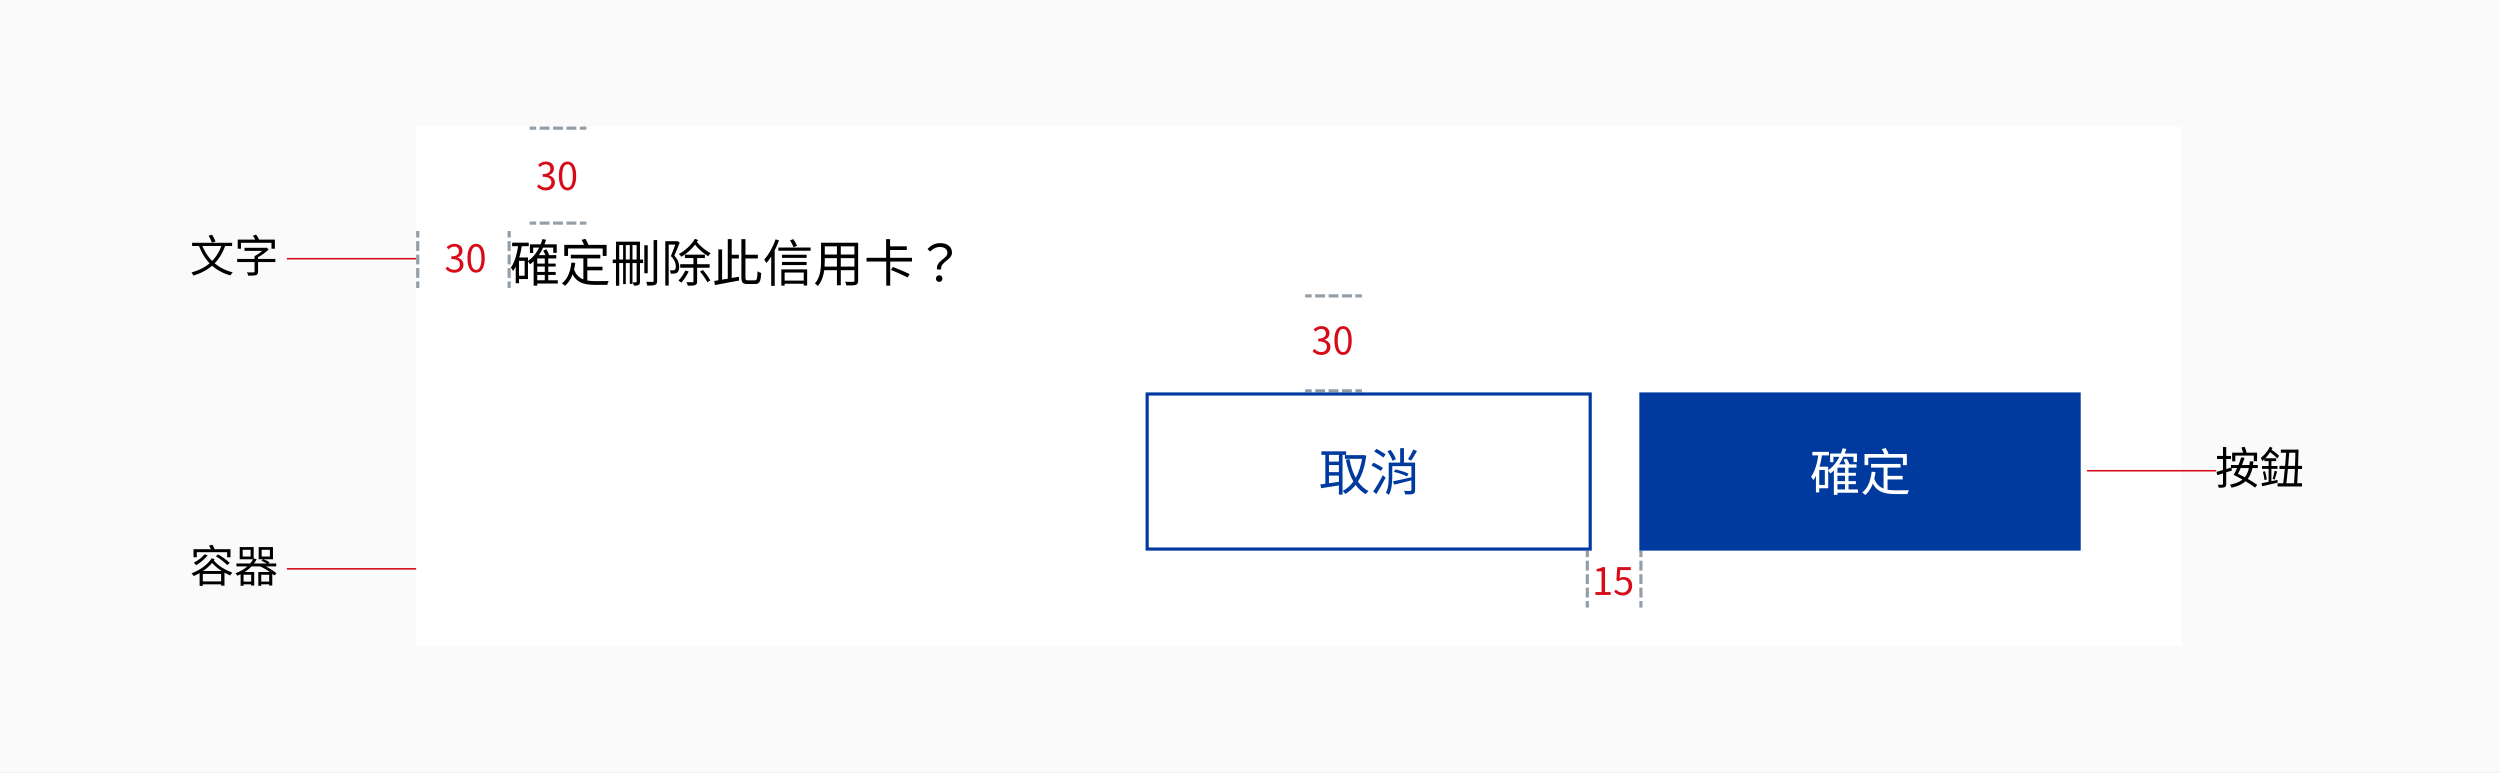
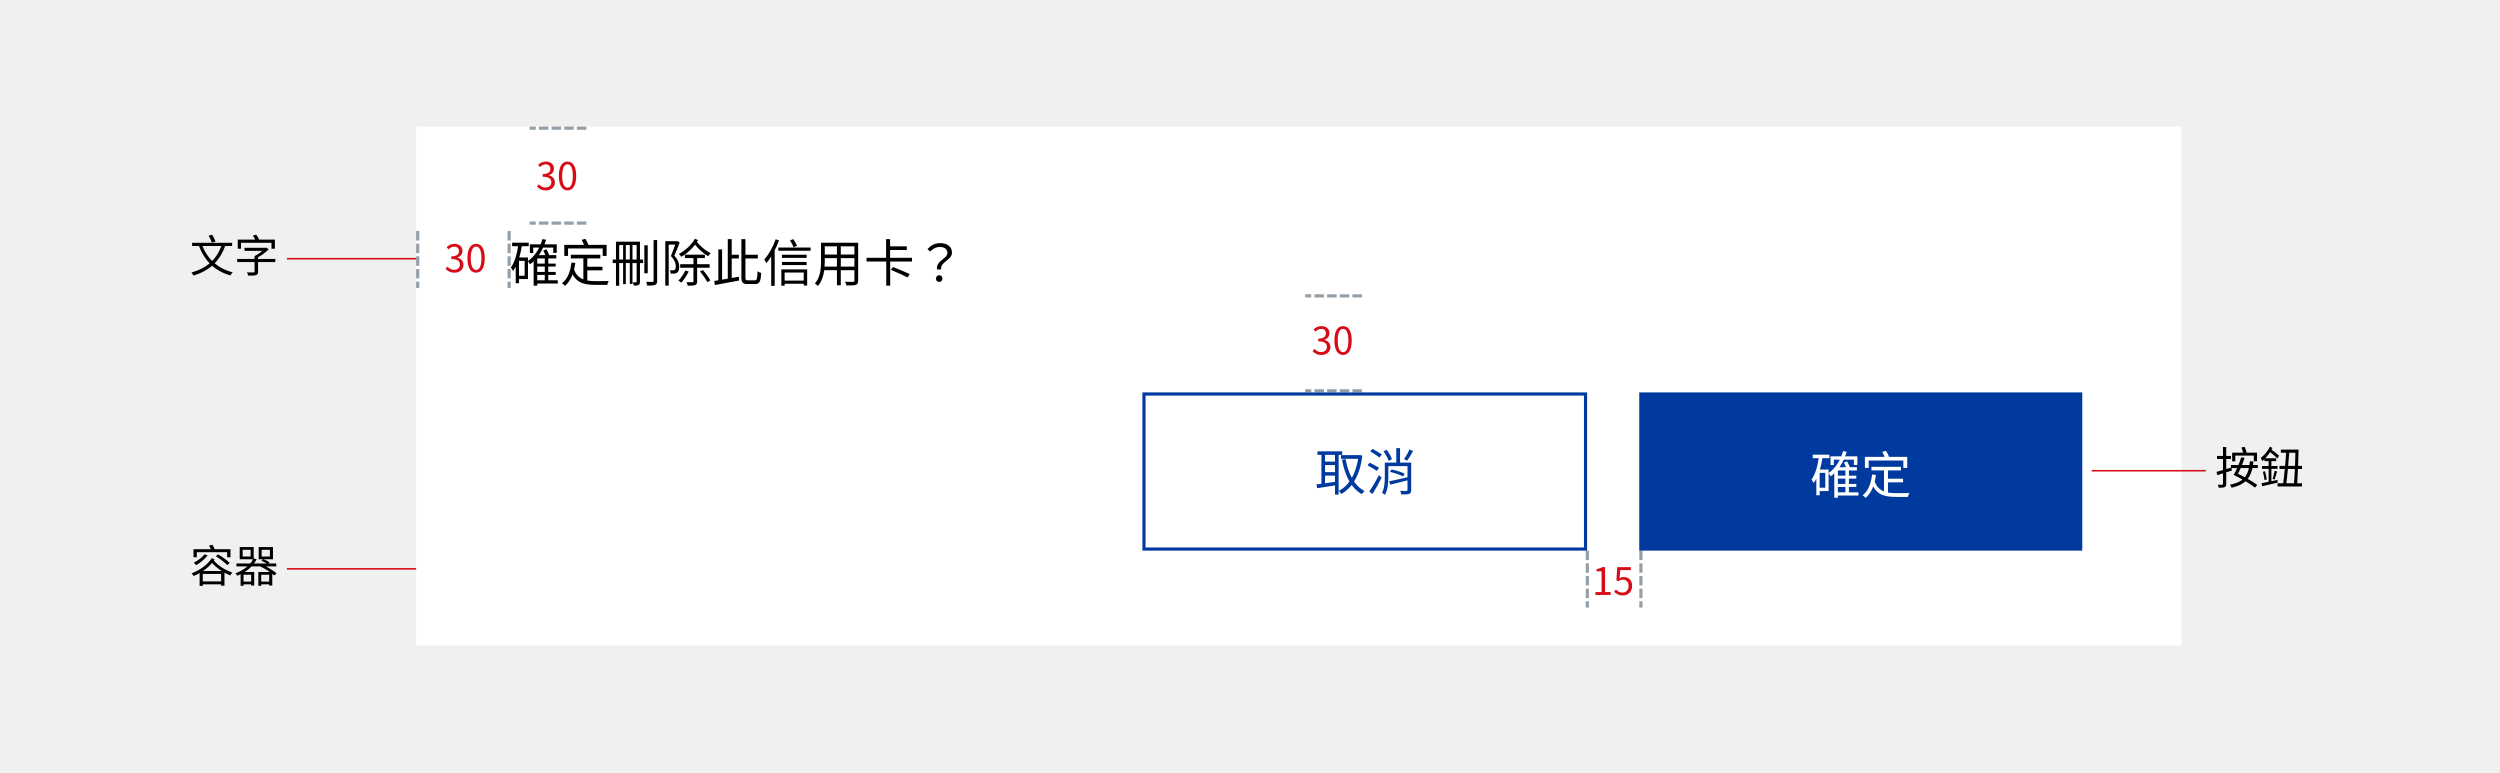
<svg xmlns="http://www.w3.org/2000/svg" width="790" height="244" viewBox="0 0 790 244" fill="none">
-   <path d="M0 0H790V244H0V0Z" fill="#fafafa" />
-   <path d="M131.5 40H689.382V204H131.5V40Z" fill="white" />
-   <path d="M417.583 112.168C419.155 112.168 420.415 111.22 420.415 109.66C420.415 108.448 419.575 107.668 418.543 107.416V107.368C419.479 107.032 420.103 106.324 420.103 105.256C420.103 103.852 419.023 103.048 417.547 103.048C416.539 103.048 415.759 103.492 415.099 104.092L415.687 104.8C416.179 104.296 416.803 103.936 417.511 103.936C418.423 103.936 418.987 104.488 418.987 105.328C418.987 106.288 418.375 107.008 416.563 107.008V107.86C418.591 107.86 419.299 108.556 419.299 109.612C419.299 110.62 418.555 111.256 417.511 111.256C416.503 111.256 415.843 110.776 415.327 110.236L414.775 110.956C415.351 111.592 416.203 112.168 417.583 112.168Z" fill="#D60C18" />
-   <path d="M424.419 112.168C426.075 112.168 427.143 110.644 427.143 107.572C427.143 104.524 426.075 103.048 424.419 103.048C422.739 103.048 421.671 104.524 421.671 107.572C421.671 110.644 422.739 112.168 424.419 112.168ZM424.419 111.28C423.411 111.28 422.727 110.164 422.727 107.572C422.727 105.016 423.411 103.924 424.419 103.924C425.415 103.924 426.087 105.016 426.087 107.572C426.087 110.164 425.415 111.28 424.419 111.28Z" fill="#D60C18" />
-   <path d="M504.146 188H508.97V187.088H507.194V179.204H506.354C505.886 179.492 505.322 179.696 504.53 179.828V180.536H506.102V187.088H504.146V188Z" fill="#D60C18" />
-   <path d="M512.878 188.168C514.354 188.168 515.758 187.064 515.758 185.144C515.758 183.2 514.57 182.336 513.106 182.336C512.578 182.336 512.182 182.468 511.786 182.684L512.014 180.14H515.338V179.204H511.054L510.778 183.32L511.366 183.692C511.87 183.356 512.242 183.164 512.83 183.164C513.922 183.164 514.642 183.92 514.642 185.18C514.642 186.452 513.814 187.256 512.77 187.256C511.762 187.256 511.114 186.788 510.622 186.272L510.07 186.992C510.67 187.592 511.51 188.168 512.878 188.168Z" fill="#D60C18" />
-   <path d="M172.513 60.168C174.085 60.168 175.345 59.22 175.345 57.66C175.345 56.448 174.505 55.668 173.473 55.416V55.368C174.409 55.032 175.033 54.324 175.033 53.256C175.033 51.852 173.953 51.048 172.477 51.048C171.469 51.048 170.689 51.492 170.029 52.092L170.617 52.8C171.109 52.296 171.733 51.936 172.441 51.936C173.353 51.936 173.917 52.488 173.917 53.328C173.917 54.288 173.305 55.008 171.493 55.008V55.86C173.521 55.86 174.229 56.556 174.229 57.612C174.229 58.62 173.485 59.256 172.441 59.256C171.433 59.256 170.773 58.776 170.257 58.236L169.705 58.956C170.281 59.592 171.133 60.168 172.513 60.168Z" fill="#D60C18" />
-   <path d="M179.349 60.168C181.005 60.168 182.073 58.644 182.073 55.572C182.073 52.524 181.005 51.048 179.349 51.048C177.669 51.048 176.601 52.524 176.601 55.572C176.601 58.644 177.669 60.168 179.349 60.168ZM179.349 59.28C178.341 59.28 177.657 58.164 177.657 55.572C177.657 53.016 178.341 51.924 179.349 51.924C180.345 51.924 181.017 53.016 181.017 55.572C181.017 58.164 180.345 59.28 179.349 59.28Z" fill="#D60C18" />
-   <path d="M143.623 86.168C145.195 86.168 146.455 85.22 146.455 83.66C146.455 82.448 145.615 81.668 144.583 81.416V81.368C145.519 81.032 146.143 80.324 146.143 79.256C146.143 77.852 145.063 77.048 143.587 77.048C142.579 77.048 141.799 77.492 141.139 78.092L141.727 78.8C142.219 78.296 142.843 77.936 143.551 77.936C144.463 77.936 145.027 78.488 145.027 79.328C145.027 80.288 144.415 81.008 142.603 81.008V81.86C144.631 81.86 145.339 82.556 145.339 83.612C145.339 84.62 144.595 85.256 143.551 85.256C142.543 85.256 141.883 84.776 141.367 84.236L140.815 84.956C141.391 85.592 142.243 86.168 143.623 86.168Z" fill="#D60C18" />
-   <path d="M150.459 86.168C152.115 86.168 153.183 84.644 153.183 81.572C153.183 78.524 152.115 77.048 150.459 77.048C148.779 77.048 147.711 78.524 147.711 81.572C147.711 84.644 148.779 86.168 150.459 86.168ZM150.459 85.28C149.451 85.28 148.767 84.164 148.767 81.572C148.767 79.016 149.451 77.924 150.459 77.924C151.455 77.924 152.127 79.016 152.127 81.572C152.127 84.164 151.455 85.28 150.459 85.28Z" fill="#D60C18" />
-   <path fill-rule="evenodd" clip-rule="evenodd" d="M132.5 73L132.5 75.062L131.5 75.062L131.5 73L132.5 73ZM132.5 76.188L132.5 79.312L131.5 79.312L131.5 76.188L132.5 76.188ZM132.5 80.438L132.5 83.562L131.5 83.562L131.5 80.438L132.5 80.438ZM132.5 84.688L132.5 87.812L131.5 87.812L131.5 84.688L132.5 84.688ZM132.5 88.938L132.5 91L131.5 91L131.5 88.938L132.5 88.938Z" fill="#939EA7" />
-   <path fill-rule="evenodd" clip-rule="evenodd" d="M502.097 174L502.097 176.062L501.097 176.062L501.097 174L502.097 174ZM502.097 177.188L502.097 180.312L501.097 180.312L501.097 177.187L502.097 177.188ZM502.097 181.438L502.097 184.562L501.097 184.562L501.097 181.437L502.097 181.438ZM502.097 185.688L502.097 188.812L501.097 188.812L501.097 185.687L502.097 185.688ZM502.097 189.938L502.097 192L501.097 192L501.097 189.937L502.097 189.938Z" fill="#939EA7" />
-   <path fill-rule="evenodd" clip-rule="evenodd" d="M519.033 174L519.033 176.062L518.033 176.062L518.033 174L519.033 174ZM519.033 177.188L519.033 180.312L518.033 180.312L518.033 177.187L519.033 177.188ZM519.033 181.438L519.033 184.562L518.033 184.562L518.033 181.437L519.033 181.438ZM519.033 185.688L519.033 188.812L518.033 188.812L518.033 185.687L519.033 185.688ZM519.033 189.938L519.033 192L518.033 192L518.033 189.937L519.033 189.938Z" fill="#939EA7" />
-   <path fill-rule="evenodd" clip-rule="evenodd" d="M430.365 94L428.307 94L428.307 93L430.365 93L430.365 94ZM427.191 94L424.074 94L424.074 93L427.191 93L427.191 94ZM422.958 94L419.841 94L419.841 93L422.958 93L422.958 94ZM418.725 94L415.608 94L415.608 93L418.725 93L418.725 94ZM414.492 94L412.433 94L412.433 93L414.492 93L414.492 94Z" fill="#939EA7" />
-   <path fill-rule="evenodd" clip-rule="evenodd" d="M430.365 124L428.307 124L428.307 123L430.365 123L430.365 124ZM427.191 124L424.074 124L424.074 123L427.191 123L427.191 124ZM422.958 124L419.841 124L419.841 123L422.958 123L422.958 124ZM418.725 124L415.608 124L415.608 123L418.725 123L418.725 124ZM414.492 124L412.433 124L412.433 123L414.492 123L414.492 124Z" fill="#939EA7" />
-   <path fill-rule="evenodd" clip-rule="evenodd" d="M161.391 73L161.391 75.062L160.391 75.062L160.391 73L161.391 73ZM161.391 76.188L161.391 79.312L160.391 79.312L160.391 76.188L161.391 76.188ZM161.391 80.438L161.391 83.562L160.391 83.562L160.391 80.438L161.391 80.438ZM161.391 84.688L161.391 87.812L160.391 87.812L160.391 84.688L161.391 84.688ZM161.391 88.938L161.391 91L160.391 91L160.391 88.938L161.391 88.938Z" fill="#939EA7" />
-   <path fill-rule="evenodd" clip-rule="evenodd" d="M185.297 41L183.239 41L183.239 40L185.297 40L185.297 41ZM182.122 41L179.006 41L179.006 40L182.122 40L182.122 41ZM177.889 41L174.773 41L174.773 40L177.889 40L177.889 41ZM173.656 41L170.54 41L170.54 40L173.656 40L173.656 41ZM169.423 41L167.365 41L167.365 40L169.423 40L169.423 41Z" fill="#939EA7" />
-   <path d="M169.336 83.304V84.232H175.592V83.304H169.336ZM169.336 85.928V86.872H175.592V85.928H169.336ZM169.352 88.568V89.592H176.264V88.568H169.352ZM167.448 77.208V79.944H168.488V78.248H174.824V79.912H175.928V77.208H167.448ZM172.152 81.4V89.112H173.256V81.4H172.152ZM169.768 80.632H169.672L168.632 81.72V90.28H169.768V81.672H175.784V80.632H169.768ZM171.416 75.544C170.568 78.52 169 81 166.776 82.536C167.016 82.776 167.384 83.272 167.512 83.528C169.864 81.8 171.56 79.08 172.552 75.768L171.416 75.544ZM171.672 79.176C172.008 79.832 172.424 80.744 172.6 81.32L173.64 80.856C173.464 80.296 173.048 79.432 172.664 78.776L171.672 79.176ZM161.832 76.68V77.8H167.08V76.68H161.832ZM163.368 81.368V82.424H165.784V87.128H163.368V88.184H166.84V81.368H163.368ZM163.832 77.08C163.432 80.008 162.712 82.792 161.432 84.552C161.656 84.808 162.008 85.368 162.136 85.624C163.608 83.608 164.472 80.536 164.984 77.256L163.832 77.08ZM162.968 81.368V89.496H164.008V81.368H162.968Z" fill="black" />
-   <path d="M180.376 80.504V81.656H189.704V80.504H180.376ZM184.984 84.28V85.416H190.376V84.28H184.984ZM184.344 81.048V88.984L185.592 89.144V81.048H184.344ZM180.584 82.952C180.232 85.864 179.368 88.152 177.576 89.528C177.864 89.72 178.36 90.12 178.552 90.328C180.36 88.744 181.352 86.312 181.8 83.08L180.584 82.952ZM181.336 85L180.36 85.384C181.736 89.288 184.344 90.024 188.152 90.024H191.896C191.96 89.672 192.168 89.112 192.36 88.808C191.576 88.84 188.808 88.84 188.216 88.84C184.968 88.824 182.472 88.264 181.336 85ZM178.312 77.368V80.872H179.496V78.52H190.456V80.872H191.688V77.368H178.312ZM183.8 75.8C184.184 76.44 184.552 77.288 184.696 77.816L185.944 77.432C185.784 76.888 185.368 76.072 184.984 75.464L183.8 75.8Z" fill="black" />
-   <path d="M203.608 77.496V86.36H204.68V77.496H203.608ZM206.536 75.864V88.728C206.536 88.984 206.472 89.064 206.232 89.064C205.944 89.08 205.08 89.096 204.184 89.064C204.344 89.4 204.504 89.944 204.552 90.264C205.704 90.264 206.552 90.216 207.016 90.024C207.48 89.832 207.656 89.48 207.656 88.728V75.864H206.536ZM201.176 76.36V88.984C201.176 89.16 201.128 89.208 200.968 89.208C200.84 89.224 200.408 89.224 199.928 89.208C200.088 89.496 200.248 89.992 200.296 90.264C201.016 90.264 201.48 90.232 201.8 90.056C202.136 89.848 202.232 89.528 202.232 89V76.36H201.176ZM194.648 76.36V90.296H195.672V77.432H201.752V76.36H194.648ZM193.624 82.008V83.128H203.224V82.008H193.624ZM196.904 76.808V89.784H197.752V76.808H196.904ZM199.016 76.808V89.704H199.864V76.808H199.016Z" fill="black" />
-   <path d="M210.232 76.216V90.248H211.304V77.304H213.96V76.216H210.232ZM213.64 76.216V76.536C213.256 77.624 212.632 79.48 212.008 80.92C213.24 82.2 213.544 83.288 213.56 84.168C213.56 84.664 213.464 85.096 213.192 85.272C213.064 85.384 212.872 85.432 212.664 85.432C212.392 85.448 212.04 85.448 211.656 85.416C211.848 85.72 211.944 86.184 211.944 86.472C212.328 86.488 212.776 86.488 213.096 86.456C213.448 86.408 213.736 86.328 213.976 86.152C214.44 85.816 214.632 85.16 214.632 84.28C214.616 83.272 214.328 82.12 213.08 80.792C213.656 79.528 214.296 77.96 214.792 76.632L214.008 76.168L213.832 76.216H213.64ZM216.424 80.472V81.544H222.744V80.472H216.424ZM214.936 83.496V84.6H224.248V83.496H214.936ZM216.568 85.48C216.04 86.616 215.208 87.832 214.376 88.664C214.632 88.808 215.096 89.144 215.288 89.32C216.104 88.424 217.032 87.064 217.64 85.784L216.568 85.48ZM221.208 85.8C222.072 86.824 223.064 88.248 223.512 89.176L224.456 88.616C224.008 87.72 223.016 86.344 222.12 85.336L221.208 85.8ZM219.128 80.728V88.888C219.128 89.096 219.064 89.176 218.824 89.192C218.584 89.192 217.816 89.192 216.92 89.16C217.096 89.48 217.272 89.96 217.336 90.28C218.488 90.28 219.224 90.264 219.672 90.072C220.136 89.88 220.296 89.56 220.296 88.888V80.728H219.128ZM219.576 75.464C218.504 77.384 216.504 79.224 214.504 80.264C214.792 80.488 215.112 80.856 215.304 81.144C217.384 79.944 219.384 77.992 220.6 75.864L219.576 75.464ZM220.104 76.312L219.16 76.712C220.68 78.76 222.2 79.992 223.768 80.984C223.944 80.664 224.296 80.264 224.584 80.04C223.064 79.192 221.512 78.104 220.104 76.312Z" fill="black" />
-   <path d="M230.408 80.504V81.672H233.48V80.504H230.408ZM229.976 75.576V88.552L231.224 88.392V75.576H229.976ZM227 78.808V89L228.184 88.84V78.808H227ZM225.704 88.792L225.912 90.072C227.928 89.688 230.84 89.16 233.576 88.648L233.48 87.448C230.648 87.96 227.64 88.488 225.704 88.792ZM234.28 75.576V87.544C234.28 89.304 234.712 89.752 236.2 89.752C236.504 89.752 238.296 89.752 238.632 89.752C240.072 89.752 240.392 88.856 240.552 86.264C240.2 86.184 239.704 85.96 239.384 85.72C239.304 87.992 239.192 88.584 238.536 88.584C238.136 88.584 236.664 88.584 236.344 88.584C235.672 88.584 235.56 88.424 235.56 87.576V75.576H234.28ZM235.128 80.504V81.672H239.48V80.504H235.128Z" fill="black" />
-   <path d="M247.112 80.504V81.496H254.888V80.504H247.112ZM247.112 82.776V83.768H254.888V82.776H247.112ZM247.608 88.664V89.656H254.376V88.664H247.608ZM245.96 78.216V79.224H256.152V78.216H245.96ZM246.904 85.128V90.28H247.944V86.12H253.976V90.232H255.064V85.128H246.904ZM249.656 75.96C250.072 76.648 250.568 77.544 250.776 78.136L251.864 77.656C251.624 77.08 251.144 76.216 250.696 75.56L249.656 75.96ZM245.08 75.624C244.28 78.04 242.936 80.44 241.496 82.008C241.72 82.28 242.056 82.872 242.168 83.144C243.752 81.336 245.224 78.632 246.168 75.944L245.08 75.624ZM243.704 79.8V90.328H244.808V78.712L244.792 78.696L243.704 79.8Z" fill="black" />
-   <path d="M260.12 76.696V77.848H270.472V76.696H260.12ZM260.12 80.424V81.56H270.456V80.424H260.12ZM260.04 84.248V85.384H270.488V84.248H260.04ZM259.448 76.696V82.488C259.448 84.744 259.272 87.592 257.512 89.576C257.768 89.736 258.248 90.136 258.44 90.376C260.344 88.248 260.632 84.936 260.632 82.504V76.696H259.448ZM269.992 76.696V88.648C269.992 88.952 269.88 89.048 269.576 89.064C269.272 89.064 268.184 89.08 267.048 89.032C267.224 89.352 267.416 89.88 267.464 90.2C268.984 90.216 269.912 90.2 270.456 90.008C270.984 89.8 271.176 89.432 271.176 88.648V76.696H269.992ZM264.472 77.128V90.136H265.688V77.128H264.472Z" fill="black" />
-   <path d="M273.832 81.464V82.648H288.184V81.464H273.832ZM280.76 77.832V79H286.552V77.832H280.76ZM280.008 75.56V82.024H281.272V75.56H280.008ZM280.056 82.264V90.28H281.304V82.264H280.056ZM281.528 85.288C283.24 85.976 285.608 87.032 286.792 87.672L287.448 86.6C286.216 85.992 283.832 85.016 282.152 84.376L281.528 85.288Z" fill="black" />
-   <path d="M296.104 85.144H297.416C297 82.744 300.824 82.248 300.824 79.832C300.824 77.992 299.368 76.824 297.112 76.824C295.384 76.824 294.136 77.576 293.08 78.696L293.928 79.48C294.856 78.52 295.864 78.04 296.968 78.04C298.6 78.04 299.384 78.84 299.384 79.944C299.384 81.768 295.624 82.472 296.104 85.144ZM296.792 89.08C297.352 89.08 297.816 88.68 297.816 88.04C297.816 87.4 297.352 86.968 296.792 86.968C296.232 86.968 295.768 87.4 295.768 88.04C295.768 88.68 296.216 89.08 296.792 89.08Z" fill="black" />
-   <rect width="139.47" height="50" transform="translate(518.033 124)" fill="#003A9F" />
-   <path d="M580.208 149.408V150.336H586.464V149.408H580.208ZM580.208 152.032V152.976H586.464V152.032H580.208ZM580.224 154.672V155.696H587.136V154.672H580.224ZM578.32 143.312V146.048H579.36V144.352H585.696V146.016H586.8V143.312H578.32ZM583.024 147.504V155.216H584.128V147.504H583.024ZM580.64 146.736H580.544L579.504 147.824V156.384H580.64V147.776H586.656V146.736H580.64ZM582.288 141.648C581.44 144.624 579.872 147.104 577.648 148.64C577.888 148.88 578.256 149.376 578.384 149.632C580.736 147.904 582.432 145.184 583.424 141.872L582.288 141.648ZM582.544 145.28C582.88 145.936 583.296 146.848 583.472 147.424L584.512 146.96C584.336 146.4 583.92 145.536 583.536 144.88L582.544 145.28ZM572.704 142.784V143.904H577.952V142.784H572.704ZM574.24 147.472V148.528H576.656V153.232H574.24V154.288H577.712V147.472H574.24ZM574.704 143.184C574.304 146.112 573.584 148.896 572.304 150.656C572.528 150.912 572.88 151.472 573.008 151.728C574.48 149.712 575.344 146.64 575.856 143.36L574.704 143.184ZM573.84 147.472V155.6H574.88V147.472H573.84Z" fill="white" />
-   <path d="M591.248 146.608V147.76H600.576V146.608H591.248ZM595.856 150.384V151.52H601.248V150.384H595.856ZM595.216 147.152V155.088L596.464 155.248V147.152H595.216ZM591.456 149.056C591.104 151.968 590.24 154.256 588.448 155.632C588.736 155.824 589.232 156.224 589.424 156.432C591.232 154.848 592.224 152.416 592.672 149.184L591.456 149.056ZM592.208 151.104L591.232 151.488C592.608 155.392 595.216 156.128 599.024 156.128H602.768C602.832 155.776 603.04 155.216 603.232 154.912C602.448 154.944 599.68 154.944 599.088 154.944C595.84 154.928 593.344 154.368 592.208 151.104ZM589.184 143.472V146.976H590.368V144.624H601.328V146.976H602.56V143.472H589.184ZM594.672 141.904C595.056 142.544 595.424 143.392 595.568 143.92L596.816 143.536C596.656 142.992 596.24 142.176 595.856 141.568L594.672 141.904Z" fill="white" />
-   <path d="M424.98 143.816V144.984H430.884V143.816H424.98ZM417.556 142.616V143.736H425.38V142.616H417.556ZM419.428 145.864V146.968H423.588V145.864H419.428ZM419.428 149.192V150.28H423.588V149.192H419.428ZM430.532 143.816V144.104C429.844 149.72 427.46 153.48 424.292 155.128C424.564 155.352 424.9 155.8 425.092 156.104C428.516 154.12 430.964 150.36 431.732 143.992L430.964 143.784L430.74 143.816H430.532ZM426.436 145.048L425.284 145.272C426.276 150.296 428.116 154.2 431.588 156.168C431.78 155.848 432.164 155.4 432.436 155.16C429.14 153.464 427.284 149.672 426.436 145.048ZM418.804 143.048V153.432H419.956V143.048H418.804ZM423.092 143.048V156.296H424.244V143.048H423.092ZM417.236 153.08L417.46 154.28C419.124 154.024 421.428 153.656 423.62 153.304L423.556 152.2C421.22 152.552 418.804 152.888 417.236 153.08Z" fill="#003A9F" />
-   <path d="M439.396 146.184V147.288H446.404V146.184H439.396ZM438.836 146.184V150.616C438.836 152.216 438.756 154.232 437.94 155.704C438.196 155.832 438.676 156.2 438.852 156.392C439.812 154.792 439.956 152.408 439.956 150.616V146.184H438.836ZM440.164 152.104L440.58 153.144C442.212 152.76 444.372 152.216 446.42 151.688L446.308 150.744C444.068 151.256 441.716 151.8 440.164 152.104ZM440.452 149.112C441.876 149.432 443.684 150.056 444.612 150.552L445.092 149.688C444.148 149.192 442.34 148.616 440.932 148.344L440.452 149.112ZM446.596 142.056C446.212 143 445.476 144.296 444.916 145.112L445.924 145.544C446.5 144.744 447.188 143.576 447.764 142.52L446.596 142.056ZM438.42 142.6C439.092 143.544 439.78 144.792 440.036 145.624L441.108 145.096C440.836 144.28 440.116 143.048 439.428 142.152L438.42 142.6ZM446.004 146.184V154.824C446.004 155.048 445.924 155.112 445.684 155.128C445.428 155.144 444.58 155.144 443.668 155.096C443.828 155.432 444.004 155.928 444.052 156.248C445.268 156.248 446.068 156.248 446.564 156.056C447.028 155.864 447.172 155.496 447.172 154.84V146.184H446.004ZM442.452 141.608V146.888H443.652V141.608H442.452ZM434.244 142.664C435.22 143.24 436.516 144.056 437.156 144.568L437.892 143.592C437.22 143.128 435.892 142.36 434.948 141.832L434.244 142.664ZM433.38 147.08C434.356 147.592 435.684 148.36 436.34 148.808L437.012 147.832C436.324 147.368 434.98 146.664 434.036 146.2L433.38 147.08ZM433.924 155.304L434.932 156.12C435.876 154.632 436.996 152.632 437.844 150.936L436.964 150.152C436.036 151.976 434.772 154.088 433.924 155.304Z" fill="#003A9F" />
-   <rect x="362.5" y="124.5" width="140" height="49" stroke="#003A9F" />
-   <path fill-rule="evenodd" clip-rule="evenodd" d="M185.297 71L183.239 71L183.239 70L185.297 70L185.297 71ZM182.122 71L179.006 71L179.006 70L182.122 70L182.122 71ZM177.889 71L174.773 71L174.773 70L177.889 70L177.889 71ZM173.656 71L170.54 71L170.54 70L173.656 70L173.656 71ZM169.423 71L167.365 71L167.365 70L169.423 70L169.423 71Z" fill="#939EA7" />
-   <path d="M64.634 175.166C63.822 176.188 62.506 177.168 61.232 177.798C61.456 177.994 61.82 178.4 61.974 178.61C63.262 177.868 64.69 176.706 65.628 175.488L64.634 175.166ZM68.204 175.768C69.506 176.58 71.074 177.77 71.83 178.582L72.586 177.868C71.802 177.084 70.192 175.922 68.904 175.166L68.204 175.768ZM63.08 180.43V185.134H64.088V181.368H69.87V185.078H70.934V180.43H63.08ZM63.626 183.72V184.658H70.388V183.72H63.626ZM61.148 173.542V176.09H62.184V174.494H71.774V176.09H72.838V173.542H61.148ZM66.062 172.394C66.37 172.94 66.706 173.654 66.832 174.102L67.952 173.822C67.812 173.36 67.462 172.66 67.126 172.142L66.062 172.394ZM66.93 176.384C65.586 178.456 63.108 180.22 60.518 181.186C60.756 181.396 61.036 181.76 61.19 182.026C63.878 180.92 66.37 179.058 67.84 176.79L66.93 176.384ZM67.336 176.874L66.482 177.266C68.26 179.464 70.304 180.752 72.74 181.858C72.894 181.55 73.174 181.186 73.426 180.976C71.032 180.024 68.96 178.848 67.336 176.874Z" fill="black" />
-   <path d="M76.688 173.738H79.194V175.866H76.688V173.738ZM75.75 172.87V176.734H80.16V172.87H75.75ZM82.68 173.738H85.284V175.866H82.68V173.738ZM81.742 172.87V176.734H86.264V172.87H81.742ZM74.714 178.064V178.974H87.286V178.064H74.714ZM76.506 183.79V184.658H79.908V183.79H76.506ZM82.078 183.79V184.658H85.606V183.79H82.078ZM76.03 180.752V185.106H76.968V181.606H79.362V185.036H80.328V180.752H76.03ZM81.63 180.752V185.106H82.554V181.606H85.06V185.036H86.04V180.752H81.63ZM80.076 176.482C79.306 178.19 77.43 180.052 74.392 181.158C74.602 181.326 74.868 181.69 74.98 181.928C78.158 180.682 80.118 178.708 81.112 176.678L80.076 176.482ZM82.61 177.21C83.31 177.476 84.178 177.938 84.612 178.288L85.158 177.7C84.71 177.35 83.828 176.916 83.128 176.678L82.61 177.21ZM81.812 178.792C83.73 179.66 85.592 180.836 86.67 181.83L87.398 181.2C86.278 180.192 84.304 179.03 82.372 178.176L81.812 178.792Z" fill="black" />
-   <path d="M704.97 146.938V147.904H713.468V146.938H704.97ZM710.962 145.776C710.584 150.368 709.002 152.3 704.662 153.168C704.844 153.42 705.11 153.896 705.18 154.134C709.786 153.042 711.564 150.9 712.096 145.818L710.962 145.776ZM705.838 150.074C708.162 151.194 711.144 152.916 712.586 154.078L713.286 153.238C711.774 152.076 708.764 150.424 706.482 149.36L705.838 150.074ZM708.302 141.394C708.54 142.08 708.834 142.976 708.946 143.564L710.01 143.34C709.898 142.766 709.604 141.87 709.324 141.198L708.302 141.394ZM705.838 150.074L706.916 150.27C707.686 148.884 708.722 146.574 709.282 144.684L708.204 144.53C707.7 146.336 706.664 148.66 705.838 150.074ZM705.362 143.046V145.776H706.356V143.97H712.208V145.748H713.23V143.046H705.362ZM700.42 149.122L700.672 150.144C701.974 149.752 703.668 149.206 705.278 148.688L705.124 147.736C703.402 148.268 701.624 148.8 700.42 149.122ZM700.574 144.068V145.048H704.998V144.068H700.574ZM702.464 141.254V152.916C702.464 153.112 702.38 153.182 702.212 153.182C702.03 153.182 701.442 153.182 700.812 153.168C700.938 153.448 701.092 153.868 701.12 154.12C702.058 154.134 702.618 154.106 702.982 153.938C703.346 153.784 703.486 153.49 703.486 152.916V141.254H702.464Z" fill="black" />
-   <path d="M720.748 142.066V143.074H725.928V142.066H720.748ZM720.314 147.204V148.198H727.44V147.204H720.314ZM719.712 152.706V153.714H727.44V152.706H719.712ZM722.456 142.388C722.26 145.734 721.812 150.522 721.434 153.182H722.428C722.778 150.592 723.212 145.846 723.45 142.458L722.456 142.388ZM725.354 142.066C725.326 145.538 725.116 150.438 724.864 153.196H725.9C726.096 150.494 726.278 145.608 726.348 142.066H725.354ZM715.568 144.81V145.72H719.264V144.81H715.568ZM714.798 147.26V148.17H719.698V147.26H714.798ZM715.064 149.094C715.302 149.934 715.526 150.998 715.582 151.712L716.31 151.502C716.226 150.802 716.002 149.738 715.75 148.912L715.064 149.094ZM714.644 152.706L714.868 153.644C716.198 153.35 718.018 152.916 719.74 152.51L719.684 151.656C717.808 152.062 715.876 152.468 714.644 152.706ZM718.788 148.744C718.648 149.514 718.382 150.634 718.158 151.32L718.774 151.544C719.012 150.886 719.306 149.864 719.558 148.996L718.788 148.744ZM716.884 145.216V152.832L717.766 152.692V145.216H716.884ZM717.29 141.17C716.646 142.542 715.526 143.844 714.434 144.656C714.574 144.922 714.812 145.482 714.882 145.72C716.086 144.712 717.346 143.13 718.116 141.534L717.29 141.17ZM716.954 142.612C717.934 143.27 719.026 144.194 719.67 144.866L720.174 144.026C719.516 143.368 718.424 142.5 717.388 141.856L716.954 142.612Z" fill="black" />
-   <path fill-rule="evenodd" clip-rule="evenodd" d="M131.501 180H90.656V179.5H131.501V180Z" fill="#D60C18" />
-   <path fill-rule="evenodd" clip-rule="evenodd" d="M700.34 149H659.495V148.5H700.34V149Z" fill="#D60C18" />
-   <path d="M70.136 77.194C68.54 81.968 65.488 84.67 60.504 86.112C60.714 86.35 61.036 86.84 61.162 87.092C66.244 85.468 69.436 82.598 71.228 77.502L70.136 77.194ZM63.78 77.25L62.8 77.558C64.578 82.29 67.784 85.65 72.81 87.036C72.978 86.742 73.286 86.294 73.538 86.056C68.638 84.838 65.362 81.59 63.78 77.25ZM60.7 76.718V77.74H73.356V76.718H60.7ZM65.922 74.478C66.342 75.178 66.776 76.102 66.958 76.676L68.106 76.312C67.91 75.724 67.434 74.814 67.014 74.156L65.922 74.478Z" fill="black" />
-   <path d="M77.262 78.3V79.28H83.982V78.3H77.262ZM74.952 81.814V82.808H87.006V81.814H74.952ZM80.44 80.932V85.818C80.44 86.014 80.356 86.07 80.104 86.084C79.852 86.098 78.956 86.098 78.004 86.07C78.186 86.35 78.396 86.812 78.466 87.106C79.642 87.106 80.384 87.106 80.874 86.938C81.378 86.77 81.546 86.462 81.546 85.832V80.932H80.44ZM83.66 78.3V78.51C82.974 79.308 81.63 80.358 80.44 80.932C80.608 81.072 80.888 81.366 81.028 81.548C82.414 80.904 83.898 79.812 84.906 78.79L84.192 78.244L83.94 78.3H83.66ZM75.12 75.71V78.594H76.156V76.718H85.788V78.594H86.866V75.71H75.12ZM79.922 74.478C80.328 75.01 80.706 75.752 80.86 76.242L81.938 75.864C81.77 75.374 81.364 74.66 80.944 74.142L79.922 74.478Z" fill="black" />
-   <path fill-rule="evenodd" clip-rule="evenodd" d="M131.501 82H90.656V81.5H131.501V82Z" fill="#D60C18" />
+   <rect x="131.5" y="40" width="557.881" height="164" fill="white" />
+   <path d="M417.583 112.168C419.155 112.168 420.415 111.22 420.415 109.66C420.415 108.448 419.575 107.668 418.543 107.416V107.368C419.479 107.032 420.103 106.324 420.103 105.256C420.103 103.852 419.023 103.048 417.547 103.048C416.539 103.048 415.759 103.492 415.099 104.092L415.687 104.8C416.179 104.296 416.803 103.936 417.511 103.936C418.423 103.936 418.987 104.488 418.987 105.328C418.987 106.288 418.375 107.008 416.563 107.008V107.86C418.591 107.86 419.299 108.556 419.299 109.612C419.299 110.62 418.555 111.256 417.511 111.256C416.503 111.256 415.843 110.776 415.327 110.236L414.775 110.956C415.351 111.592 416.203 112.168 417.583 112.168ZM424.419 112.168C426.075 112.168 427.143 110.644 427.143 107.572C427.143 104.524 426.075 103.048 424.419 103.048C422.739 103.048 421.671 104.524 421.671 107.572C421.671 110.644 422.739 112.168 424.419 112.168ZM424.419 111.28C423.411 111.28 422.727 110.164 422.727 107.572C422.727 105.016 423.411 103.924 424.419 103.924C425.415 103.924 426.087 105.016 426.087 107.572C426.087 110.164 425.415 111.28 424.419 111.28Z" fill="#D60C18" />
+   <path d="M504.146 188H508.97V187.088H507.194V179.204H506.354C505.886 179.492 505.322 179.696 504.53 179.828V180.536H506.102V187.088H504.146V188ZM512.878 188.168C514.354 188.168 515.758 187.064 515.758 185.144C515.758 183.2 514.57 182.336 513.106 182.336C512.578 182.336 512.182 182.468 511.786 182.684L512.014 180.14H515.338V179.204H511.054L510.778 183.32L511.366 183.692C511.87 183.356 512.242 183.164 512.83 183.164C513.922 183.164 514.642 183.92 514.642 185.18C514.642 186.452 513.814 187.256 512.77 187.256C511.762 187.256 511.114 186.788 510.622 186.272L510.07 186.992C510.67 187.592 511.51 188.168 512.878 188.168Z" fill="#D60C18" />
+   <path d="M172.513 60.168C174.085 60.168 175.345 59.22 175.345 57.66C175.345 56.448 174.505 55.668 173.473 55.416V55.368C174.409 55.032 175.033 54.324 175.033 53.256C175.033 51.852 173.953 51.048 172.477 51.048C171.469 51.048 170.689 51.492 170.029 52.092L170.617 52.8C171.109 52.296 171.733 51.936 172.441 51.936C173.353 51.936 173.917 52.488 173.917 53.328C173.917 54.288 173.305 55.008 171.493 55.008V55.86C173.521 55.86 174.229 56.556 174.229 57.612C174.229 58.62 173.485 59.256 172.441 59.256C171.433 59.256 170.773 58.776 170.257 58.236L169.705 58.956C170.281 59.592 171.133 60.168 172.513 60.168ZM179.349 60.168C181.005 60.168 182.073 58.644 182.073 55.572C182.073 52.524 181.005 51.048 179.349 51.048C177.669 51.048 176.601 52.524 176.601 55.572C176.601 58.644 177.669 60.168 179.349 60.168ZM179.349 59.28C178.341 59.28 177.657 58.164 177.657 55.572C177.657 53.016 178.341 51.924 179.349 51.924C180.345 51.924 181.017 53.016 181.017 55.572C181.017 58.164 180.345 59.28 179.349 59.28Z" fill="#D60C18" />
+   <path d="M143.623 86.168C145.195 86.168 146.455 85.22 146.455 83.66C146.455 82.448 145.615 81.668 144.583 81.416V81.368C145.519 81.032 146.143 80.324 146.143 79.256C146.143 77.852 145.063 77.048 143.587 77.048C142.579 77.048 141.799 77.492 141.139 78.092L141.727 78.8C142.219 78.296 142.843 77.936 143.551 77.936C144.463 77.936 145.027 78.488 145.027 79.328C145.027 80.288 144.415 81.008 142.603 81.008V81.86C144.631 81.86 145.339 82.556 145.339 83.612C145.339 84.62 144.595 85.256 143.551 85.256C142.543 85.256 141.883 84.776 141.367 84.236L140.815 84.956C141.391 85.592 142.243 86.168 143.623 86.168ZM150.459 86.168C152.115 86.168 153.183 84.644 153.183 81.572C153.183 78.524 152.115 77.048 150.459 77.048C148.779 77.048 147.711 78.524 147.711 81.572C147.711 84.644 148.779 86.168 150.459 86.168ZM150.459 85.28C149.451 85.28 148.767 84.164 148.767 81.572C148.767 79.016 149.451 77.924 150.459 77.924C151.455 77.924 152.127 79.016 152.127 81.572C152.127 84.164 151.455 85.28 150.459 85.28Z" fill="#D60C18" />
+   <line x1="132" y1="73.5" x2="132" y2="90.5" stroke="#939EA7" stroke-linecap="square" stroke-dasharray="2 2" />
+   <line x1="501.597" y1="174.5" x2="501.597" y2="191.5" stroke="#939EA7" stroke-linecap="square" stroke-dasharray="2 2" />
+   <line x1="518.533" y1="174.5" x2="518.533" y2="191.5" stroke="#939EA7" stroke-linecap="square" stroke-dasharray="2 2" />
+   <line x1="429.865" y1="93.5" x2="412.933" y2="93.5" stroke="#939EA7" stroke-linecap="square" stroke-dasharray="2 2" />
+   <line x1="429.865" y1="123.5" x2="412.933" y2="123.5" stroke="#939EA7" stroke-linecap="square" stroke-dasharray="2 2" />
+   <line x1="160.891" y1="73.5" x2="160.891" y2="90.5" stroke="#939EA7" stroke-linecap="square" stroke-dasharray="2 2" />
+   <line x1="184.797" y1="40.5" x2="167.865" y2="40.5" stroke="#939EA7" stroke-linecap="square" stroke-dasharray="2 2" />
+   <path d="M169.336 83.304V84.232H175.592V83.304H169.336ZM169.336 85.928V86.872H175.592V85.928H169.336ZM169.352 88.568V89.592H176.264V88.568H169.352ZM167.448 77.208V79.944H168.488V78.248H174.824V79.912H175.928V77.208H167.448ZM172.152 81.4V89.112H173.256V81.4H172.152ZM169.768 80.632H169.672L168.632 81.72V90.28H169.768V81.672H175.784V80.632H169.768ZM171.416 75.544C170.568 78.52 169 81 166.776 82.536C167.016 82.776 167.384 83.272 167.512 83.528C169.864 81.8 171.56 79.08 172.552 75.768L171.416 75.544ZM171.672 79.176C172.008 79.832 172.424 80.744 172.6 81.32L173.64 80.856C173.464 80.296 173.048 79.432 172.664 78.776L171.672 79.176ZM161.832 76.68V77.8H167.08V76.68H161.832ZM163.368 81.368V82.424H165.784V87.128H163.368V88.184H166.84V81.368H163.368ZM163.832 77.08C163.432 80.008 162.712 82.792 161.432 84.552C161.656 84.808 162.008 85.368 162.136 85.624C163.608 83.608 164.472 80.536 164.984 77.256L163.832 77.08ZM162.968 81.368V89.496H164.008V81.368H162.968ZM180.376 80.504V81.656H189.704V80.504H180.376ZM184.984 84.28V85.416H190.376V84.28H184.984ZM184.344 81.048V88.984L185.592 89.144V81.048H184.344ZM180.584 82.952C180.232 85.864 179.368 88.152 177.576 89.528C177.864 89.72 178.36 90.12 178.552 90.328C180.36 88.744 181.352 86.312 181.8 83.08L180.584 82.952ZM181.336 85L180.36 85.384C181.736 89.288 184.344 90.024 188.152 90.024H191.896C191.96 89.672 192.168 89.112 192.36 88.808C191.576 88.84 188.808 88.84 188.216 88.84C184.968 88.824 182.472 88.264 181.336 85ZM178.312 77.368V80.872H179.496V78.52H190.456V80.872H191.688V77.368H178.312ZM183.8 75.8C184.184 76.44 184.552 77.288 184.696 77.816L185.944 77.432C185.784 76.888 185.368 76.072 184.984 75.464L183.8 75.8ZM203.608 77.496V86.36H204.68V77.496H203.608ZM206.536 75.864V88.728C206.536 88.984 206.472 89.064 206.232 89.064C205.944 89.08 205.08 89.096 204.184 89.064C204.344 89.4 204.504 89.944 204.552 90.264C205.704 90.264 206.552 90.216 207.016 90.024C207.48 89.832 207.656 89.48 207.656 88.728V75.864H206.536ZM201.176 76.36V88.984C201.176 89.16 201.128 89.208 200.968 89.208C200.84 89.224 200.408 89.224 199.928 89.208C200.088 89.496 200.248 89.992 200.296 90.264C201.016 90.264 201.48 90.232 201.8 90.056C202.136 89.848 202.232 89.528 202.232 89V76.36H201.176ZM194.648 76.36V90.296H195.672V77.432H201.752V76.36H194.648ZM193.624 82.008V83.128H203.224V82.008H193.624ZM196.904 76.808V89.784H197.752V76.808H196.904ZM199.016 76.808V89.704H199.864V76.808H199.016ZM210.232 76.216V90.248H211.304V77.304H213.96V76.216H210.232ZM213.64 76.216V76.536C213.256 77.624 212.632 79.48 212.008 80.92C213.24 82.2 213.544 83.288 213.56 84.168C213.56 84.664 213.464 85.096 213.192 85.272C213.064 85.384 212.872 85.432 212.664 85.432C212.392 85.448 212.04 85.448 211.656 85.416C211.848 85.72 211.944 86.184 211.944 86.472C212.328 86.488 212.776 86.488 213.096 86.456C213.448 86.408 213.736 86.328 213.976 86.152C214.44 85.816 214.632 85.16 214.632 84.28C214.616 83.272 214.328 82.12 213.08 80.792C213.656 79.528 214.296 77.96 214.792 76.632L214.008 76.168L213.832 76.216H213.64ZM216.424 80.472V81.544H222.744V80.472H216.424ZM214.936 83.496V84.6H224.248V83.496H214.936ZM216.568 85.48C216.04 86.616 215.208 87.832 214.376 88.664C214.632 88.808 215.096 89.144 215.288 89.32C216.104 88.424 217.032 87.064 217.64 85.784L216.568 85.48ZM221.208 85.8C222.072 86.824 223.064 88.248 223.512 89.176L224.456 88.616C224.008 87.72 223.016 86.344 222.12 85.336L221.208 85.8ZM219.128 80.728V88.888C219.128 89.096 219.064 89.176 218.824 89.192C218.584 89.192 217.816 89.192 216.92 89.16C217.096 89.48 217.272 89.96 217.336 90.28C218.488 90.28 219.224 90.264 219.672 90.072C220.136 89.88 220.296 89.56 220.296 88.888V80.728H219.128ZM219.576 75.464C218.504 77.384 216.504 79.224 214.504 80.264C214.792 80.488 215.112 80.856 215.304 81.144C217.384 79.944 219.384 77.992 220.6 75.864L219.576 75.464ZM220.104 76.312L219.16 76.712C220.68 78.76 222.2 79.992 223.768 80.984C223.944 80.664 224.296 80.264 224.584 80.04C223.064 79.192 221.512 78.104 220.104 76.312ZM230.408 80.504V81.672H233.48V80.504H230.408ZM229.976 75.576V88.552L231.224 88.392V75.576H229.976ZM227 78.808V89L228.184 88.84V78.808H227ZM225.704 88.792L225.912 90.072C227.928 89.688 230.84 89.16 233.576 88.648L233.48 87.448C230.648 87.96 227.64 88.488 225.704 88.792ZM234.28 75.576V87.544C234.28 89.304 234.712 89.752 236.2 89.752C236.504 89.752 238.296 89.752 238.632 89.752C240.072 89.752 240.392 88.856 240.552 86.264C240.2 86.184 239.704 85.96 239.384 85.72C239.304 87.992 239.192 88.584 238.536 88.584C238.136 88.584 236.664 88.584 236.344 88.584C235.672 88.584 235.56 88.424 235.56 87.576V75.576H234.28ZM235.128 80.504V81.672H239.48V80.504H235.128ZM247.112 80.504V81.496H254.888V80.504H247.112ZM247.112 82.776V83.768H254.888V82.776H247.112ZM247.608 88.664V89.656H254.376V88.664H247.608ZM245.96 78.216V79.224H256.152V78.216H245.96ZM246.904 85.128V90.28H247.944V86.12H253.976V90.232H255.064V85.128H246.904ZM249.656 75.96C250.072 76.648 250.568 77.544 250.776 78.136L251.864 77.656C251.624 77.08 251.144 76.216 250.696 75.56L249.656 75.96ZM245.08 75.624C244.28 78.04 242.936 80.44 241.496 82.008C241.72 82.28 242.056 82.872 242.168 83.144C243.752 81.336 245.224 78.632 246.168 75.944L245.08 75.624ZM243.704 79.8V90.328H244.808V78.712L244.792 78.696L243.704 79.8ZM260.12 76.696V77.848H270.472V76.696H260.12ZM260.12 80.424V81.56H270.456V80.424H260.12ZM260.04 84.248V85.384H270.488V84.248H260.04ZM259.448 76.696V82.488C259.448 84.744 259.272 87.592 257.512 89.576C257.768 89.736 258.248 90.136 258.44 90.376C260.344 88.248 260.632 84.936 260.632 82.504V76.696H259.448ZM269.992 76.696V88.648C269.992 88.952 269.88 89.048 269.576 89.064C269.272 89.064 268.184 89.08 267.048 89.032C267.224 89.352 267.416 89.88 267.464 90.2C268.984 90.216 269.912 90.2 270.456 90.008C270.984 89.8 271.176 89.432 271.176 88.648V76.696H269.992ZM264.472 77.128V90.136H265.688V77.128H264.472ZM273.832 81.464V82.648H288.184V81.464H273.832ZM280.76 77.832V79H286.552V77.832H280.76ZM280.008 75.56V82.024H281.272V75.56H280.008ZM280.056 82.264V90.28H281.304V82.264H280.056ZM281.528 85.288C283.24 85.976 285.608 87.032 286.792 87.672L287.448 86.6C286.216 85.992 283.832 85.016 282.152 84.376L281.528 85.288ZM296.104 85.144H297.416C297 82.744 300.824 82.248 300.824 79.832C300.824 77.992 299.368 76.824 297.112 76.824C295.384 76.824 294.136 77.576 293.08 78.696L293.928 79.48C294.856 78.52 295.864 78.04 296.968 78.04C298.6 78.04 299.384 78.84 299.384 79.944C299.384 81.768 295.624 82.472 296.104 85.144ZM296.792 89.08C297.352 89.08 297.816 88.68 297.816 88.04C297.816 87.4 297.352 86.968 296.792 86.968C296.232 86.968 295.768 87.4 295.768 88.04C295.768 88.68 296.216 89.08 296.792 89.08Z" fill="black" />
+   <rect width="140" height="50" transform="translate(518 124)" fill="#003A9F" />
+   <path d="M580.336 150.304V151.232H586.592V150.304H580.336ZM580.336 152.928V153.872H586.592V152.928H580.336ZM580.352 155.568V156.592H587.264V155.568H580.352ZM578.448 144.208V146.944H579.488V145.248H585.824V146.912H586.928V144.208H578.448ZM583.152 148.4V156.112H584.256V148.4H583.152ZM580.768 147.632H580.672L579.632 148.72V157.28H580.768V148.672H586.784V147.632H580.768ZM582.416 142.544C581.568 145.52 580 148 577.776 149.536C578.016 149.776 578.384 150.272 578.512 150.528C580.864 148.8 582.56 146.08 583.552 142.768L582.416 142.544ZM582.672 146.176C583.008 146.832 583.424 147.744 583.6 148.32L584.64 147.856C584.464 147.296 584.048 146.432 583.664 145.776L582.672 146.176ZM572.832 143.68V144.8H578.08V143.68H572.832ZM574.368 148.368V149.424H576.784V154.128H574.368V155.184H577.84V148.368H574.368ZM574.832 144.08C574.432 147.008 573.712 149.792 572.432 151.552C572.656 151.808 573.008 152.368 573.136 152.624C574.608 150.608 575.472 147.536 575.984 144.256L574.832 144.08ZM573.968 148.368V156.496H575.008V148.368H573.968ZM591.376 147.504V148.656H600.704V147.504H591.376ZM595.984 151.28V152.416H601.376V151.28H595.984ZM595.344 148.048V155.984L596.592 156.144V148.048H595.344ZM591.584 149.952C591.232 152.864 590.368 155.152 588.576 156.528C588.864 156.72 589.36 157.12 589.552 157.328C591.36 155.744 592.352 153.312 592.8 150.08L591.584 149.952ZM592.336 152L591.36 152.384C592.736 156.288 595.344 157.024 599.152 157.024H602.896C602.96 156.672 603.168 156.112 603.36 155.808C602.576 155.84 599.808 155.84 599.216 155.84C595.968 155.824 593.472 155.264 592.336 152ZM589.312 144.368V147.872H590.496V145.52H601.456V147.872H602.688V144.368H589.312ZM594.8 142.8C595.184 143.44 595.552 144.288 595.696 144.816L596.944 144.432C596.784 143.888 596.368 143.072 595.984 142.464L594.8 142.8Z" fill="white" />
+   <path d="M423.744 143.816V144.984H429.648V143.816H423.744ZM416.32 142.616V143.736H424.144V142.616H416.32ZM418.192 145.864V146.968H422.352V145.864H418.192ZM418.192 149.192V150.28H422.352V149.192H418.192ZM429.296 143.816V144.104C428.608 149.72 426.224 153.48 423.056 155.128C423.328 155.352 423.664 155.8 423.856 156.104C427.28 154.12 429.728 150.36 430.496 143.992L429.728 143.784L429.504 143.816H429.296ZM425.2 145.048L424.048 145.272C425.04 150.296 426.88 154.2 430.352 156.168C430.544 155.848 430.928 155.4 431.2 155.16C427.904 153.464 426.048 149.672 425.2 145.048ZM417.568 143.048V153.432H418.72V143.048H417.568ZM421.856 143.048V156.296H423.008V143.048H421.856ZM416 153.08L416.224 154.28C417.888 154.024 420.192 153.656 422.384 153.304L422.32 152.2C419.984 152.552 417.568 152.888 416 153.08Z" fill="#003A9F" />
+   <path d="M438.16 146.184V147.288H445.168V146.184H438.16ZM437.6 146.184V150.616C437.6 152.216 437.52 154.232 436.704 155.704C436.96 155.832 437.44 156.2 437.616 156.392C438.576 154.792 438.72 152.408 438.72 150.616V146.184H437.6ZM438.928 152.104L439.344 153.144C440.976 152.76 443.136 152.216 445.184 151.688L445.072 150.744C442.832 151.256 440.48 151.8 438.928 152.104ZM439.216 149.112C440.64 149.432 442.448 150.056 443.376 150.552L443.856 149.688C442.912 149.192 441.104 148.616 439.696 148.344L439.216 149.112ZM445.36 142.056C444.976 143 444.24 144.296 443.68 145.112L444.688 145.544C445.264 144.744 445.952 143.576 446.528 142.52L445.36 142.056ZM437.184 142.6C437.856 143.544 438.544 144.792 438.8 145.624L439.872 145.096C439.6 144.28 438.88 143.048 438.192 142.152L437.184 142.6ZM444.768 146.184V154.824C444.768 155.048 444.688 155.112 444.448 155.128C444.192 155.144 443.344 155.144 442.432 155.096C442.592 155.432 442.768 155.928 442.816 156.248C444.032 156.248 444.832 156.248 445.328 156.056C445.792 155.864 445.936 155.496 445.936 154.84V146.184H444.768ZM441.216 141.608V146.888H442.416V141.608H441.216ZM433.008 142.664C433.984 143.24 435.28 144.056 435.92 144.568L436.656 143.592C435.984 143.128 434.656 142.36 433.712 141.832L433.008 142.664ZM432.144 147.08C433.12 147.592 434.448 148.36 435.104 148.808L435.776 147.832C435.088 147.368 433.744 146.664 432.8 146.2L432.144 147.08ZM432.688 155.304L433.696 156.12C434.64 154.632 435.76 152.632 436.608 150.936L435.728 150.152C434.8 151.976 433.536 154.088 432.688 155.304Z" fill="#003A9F" />
+   <rect x="361.5" y="124.5" width="139.528" height="49" stroke="#003A9F" />
+   <line x1="184.797" y1="70.5" x2="167.865" y2="70.5" stroke="#939EA7" stroke-linecap="square" stroke-dasharray="2 2" />
+   <path d="M64.634 175.166C63.822 176.188 62.506 177.168 61.232 177.798C61.456 177.994 61.82 178.4 61.974 178.61C63.262 177.868 64.69 176.706 65.628 175.488L64.634 175.166ZM68.204 175.768C69.506 176.58 71.074 177.77 71.83 178.582L72.586 177.868C71.802 177.084 70.192 175.922 68.904 175.166L68.204 175.768ZM63.08 180.43V185.134H64.088V181.368H69.87V185.078H70.934V180.43H63.08ZM63.626 183.72V184.658H70.388V183.72H63.626ZM61.148 173.542V176.09H62.184V174.494H71.774V176.09H72.838V173.542H61.148ZM66.062 172.394C66.37 172.94 66.706 173.654 66.832 174.102L67.952 173.822C67.812 173.36 67.462 172.66 67.126 172.142L66.062 172.394ZM66.93 176.384C65.586 178.456 63.108 180.22 60.518 181.186C60.756 181.396 61.036 181.76 61.19 182.026C63.878 180.92 66.37 179.058 67.84 176.79L66.93 176.384ZM67.336 176.874L66.482 177.266C68.26 179.464 70.304 180.752 72.74 181.858C72.894 181.55 73.174 181.186 73.426 180.976C71.032 180.024 68.96 178.848 67.336 176.874ZM76.688 173.738H79.194V175.866H76.688V173.738ZM75.75 172.87V176.734H80.16V172.87H75.75ZM82.68 173.738H85.284V175.866H82.68V173.738ZM81.742 172.87V176.734H86.264V172.87H81.742ZM74.714 178.064V178.974H87.286V178.064H74.714ZM76.506 183.79V184.658H79.908V183.79H76.506ZM82.078 183.79V184.658H85.606V183.79H82.078ZM76.03 180.752V185.106H76.968V181.606H79.362V185.036H80.328V180.752H76.03ZM81.63 180.752V185.106H82.554V181.606H85.06V185.036H86.04V180.752H81.63ZM80.076 176.482C79.306 178.19 77.43 180.052 74.392 181.158C74.602 181.326 74.868 181.69 74.98 181.928C78.158 180.682 80.118 178.708 81.112 176.678L80.076 176.482ZM82.61 177.21C83.31 177.476 84.178 177.938 84.612 178.288L85.158 177.7C84.71 177.35 83.828 176.916 83.128 176.678L82.61 177.21ZM81.812 178.792C83.73 179.66 85.592 180.836 86.67 181.83L87.398 181.2C86.278 180.192 84.304 179.03 82.372 178.176L81.812 178.792Z" fill="black" />
+   <path d="M704.97 146.938V147.904H713.468V146.938H704.97ZM710.962 145.776C710.584 150.368 709.002 152.3 704.662 153.168C704.844 153.42 705.11 153.896 705.18 154.134C709.786 153.042 711.564 150.9 712.096 145.818L710.962 145.776ZM705.838 150.074C708.162 151.194 711.144 152.916 712.586 154.078L713.286 153.238C711.774 152.076 708.764 150.424 706.482 149.36L705.838 150.074ZM708.302 141.394C708.54 142.08 708.834 142.976 708.946 143.564L710.01 143.34C709.898 142.766 709.604 141.87 709.324 141.198L708.302 141.394ZM705.838 150.074L706.916 150.27C707.686 148.884 708.722 146.574 709.282 144.684L708.204 144.53C707.7 146.336 706.664 148.66 705.838 150.074ZM705.362 143.046V145.776H706.356V143.97H712.208V145.748H713.23V143.046H705.362ZM700.42 149.122L700.672 150.144C701.974 149.752 703.668 149.206 705.278 148.688L705.124 147.736C703.402 148.268 701.624 148.8 700.42 149.122ZM700.574 144.068V145.048H704.998V144.068H700.574ZM702.464 141.254V152.916C702.464 153.112 702.38 153.182 702.212 153.182C702.03 153.182 701.442 153.182 700.812 153.168C700.938 153.448 701.092 153.868 701.12 154.12C702.058 154.134 702.618 154.106 702.982 153.938C703.346 153.784 703.486 153.49 703.486 152.916V141.254H702.464ZM720.748 142.066V143.074H725.928V142.066H720.748ZM720.314 147.204V148.198H727.44V147.204H720.314ZM719.712 152.706V153.714H727.44V152.706H719.712ZM722.456 142.388C722.26 145.734 721.812 150.522 721.434 153.182H722.428C722.778 150.592 723.212 145.846 723.45 142.458L722.456 142.388ZM725.354 142.066C725.326 145.538 725.116 150.438 724.864 153.196H725.9C726.096 150.494 726.278 145.608 726.348 142.066H725.354ZM715.568 144.81V145.72H719.264V144.81H715.568ZM714.798 147.26V148.17H719.698V147.26H714.798ZM715.064 149.094C715.302 149.934 715.526 150.998 715.582 151.712L716.31 151.502C716.226 150.802 716.002 149.738 715.75 148.912L715.064 149.094ZM714.644 152.706L714.868 153.644C716.198 153.35 718.018 152.916 719.74 152.51L719.684 151.656C717.808 152.062 715.876 152.468 714.644 152.706ZM718.788 148.744C718.648 149.514 718.382 150.634 718.158 151.32L718.774 151.544C719.012 150.886 719.306 149.864 719.558 148.996L718.788 148.744ZM716.884 145.216V152.832L717.766 152.692V145.216H716.884ZM717.29 141.17C716.646 142.542 715.526 143.844 714.434 144.656C714.574 144.922 714.812 145.482 714.882 145.72C716.086 144.712 717.346 143.13 718.116 141.534L717.29 141.17ZM716.954 142.612C717.934 143.27 719.026 144.194 719.67 144.866L720.174 144.026C719.516 143.368 718.424 142.5 717.388 141.856L716.954 142.612Z" fill="black" />
+   <line x1="90.656" y1="179.75" x2="131.501" y2="179.75" stroke="#D60C18" stroke-width="0.5" />
+   <line x1="661" y1="148.75" x2="697" y2="148.75" stroke="#D60C18" stroke-width="0.5" />
+   <path d="M70.136 77.194C68.54 81.968 65.488 84.67 60.504 86.112C60.714 86.35 61.036 86.84 61.162 87.092C66.244 85.468 69.436 82.598 71.228 77.502L70.136 77.194ZM63.78 77.25L62.8 77.558C64.578 82.29 67.784 85.65 72.81 87.036C72.978 86.742 73.286 86.294 73.538 86.056C68.638 84.838 65.362 81.59 63.78 77.25ZM60.7 76.718V77.74H73.356V76.718H60.7ZM65.922 74.478C66.342 75.178 66.776 76.102 66.958 76.676L68.106 76.312C67.91 75.724 67.434 74.814 67.014 74.156L65.922 74.478ZM77.262 78.3V79.28H83.982V78.3H77.262ZM74.952 81.814V82.808H87.006V81.814H74.952ZM80.44 80.932V85.818C80.44 86.014 80.356 86.07 80.104 86.084C79.852 86.098 78.956 86.098 78.004 86.07C78.186 86.35 78.396 86.812 78.466 87.106C79.642 87.106 80.384 87.106 80.874 86.938C81.378 86.77 81.546 86.462 81.546 85.832V80.932H80.44ZM83.66 78.3V78.51C82.974 79.308 81.63 80.358 80.44 80.932C80.608 81.072 80.888 81.366 81.028 81.548C82.414 80.904 83.898 79.812 84.906 78.79L84.192 78.244L83.94 78.3H83.66ZM75.12 75.71V78.594H76.156V76.718H85.788V78.594H86.866V75.71H75.12ZM79.922 74.478C80.328 75.01 80.706 75.752 80.86 76.242L81.938 75.864C81.77 75.374 81.364 74.66 80.944 74.142L79.922 74.478Z" fill="black" />
+   <line x1="90.656" y1="81.75" x2="131.501" y2="81.75" stroke="#D60C18" stroke-width="0.5" />
</svg>
